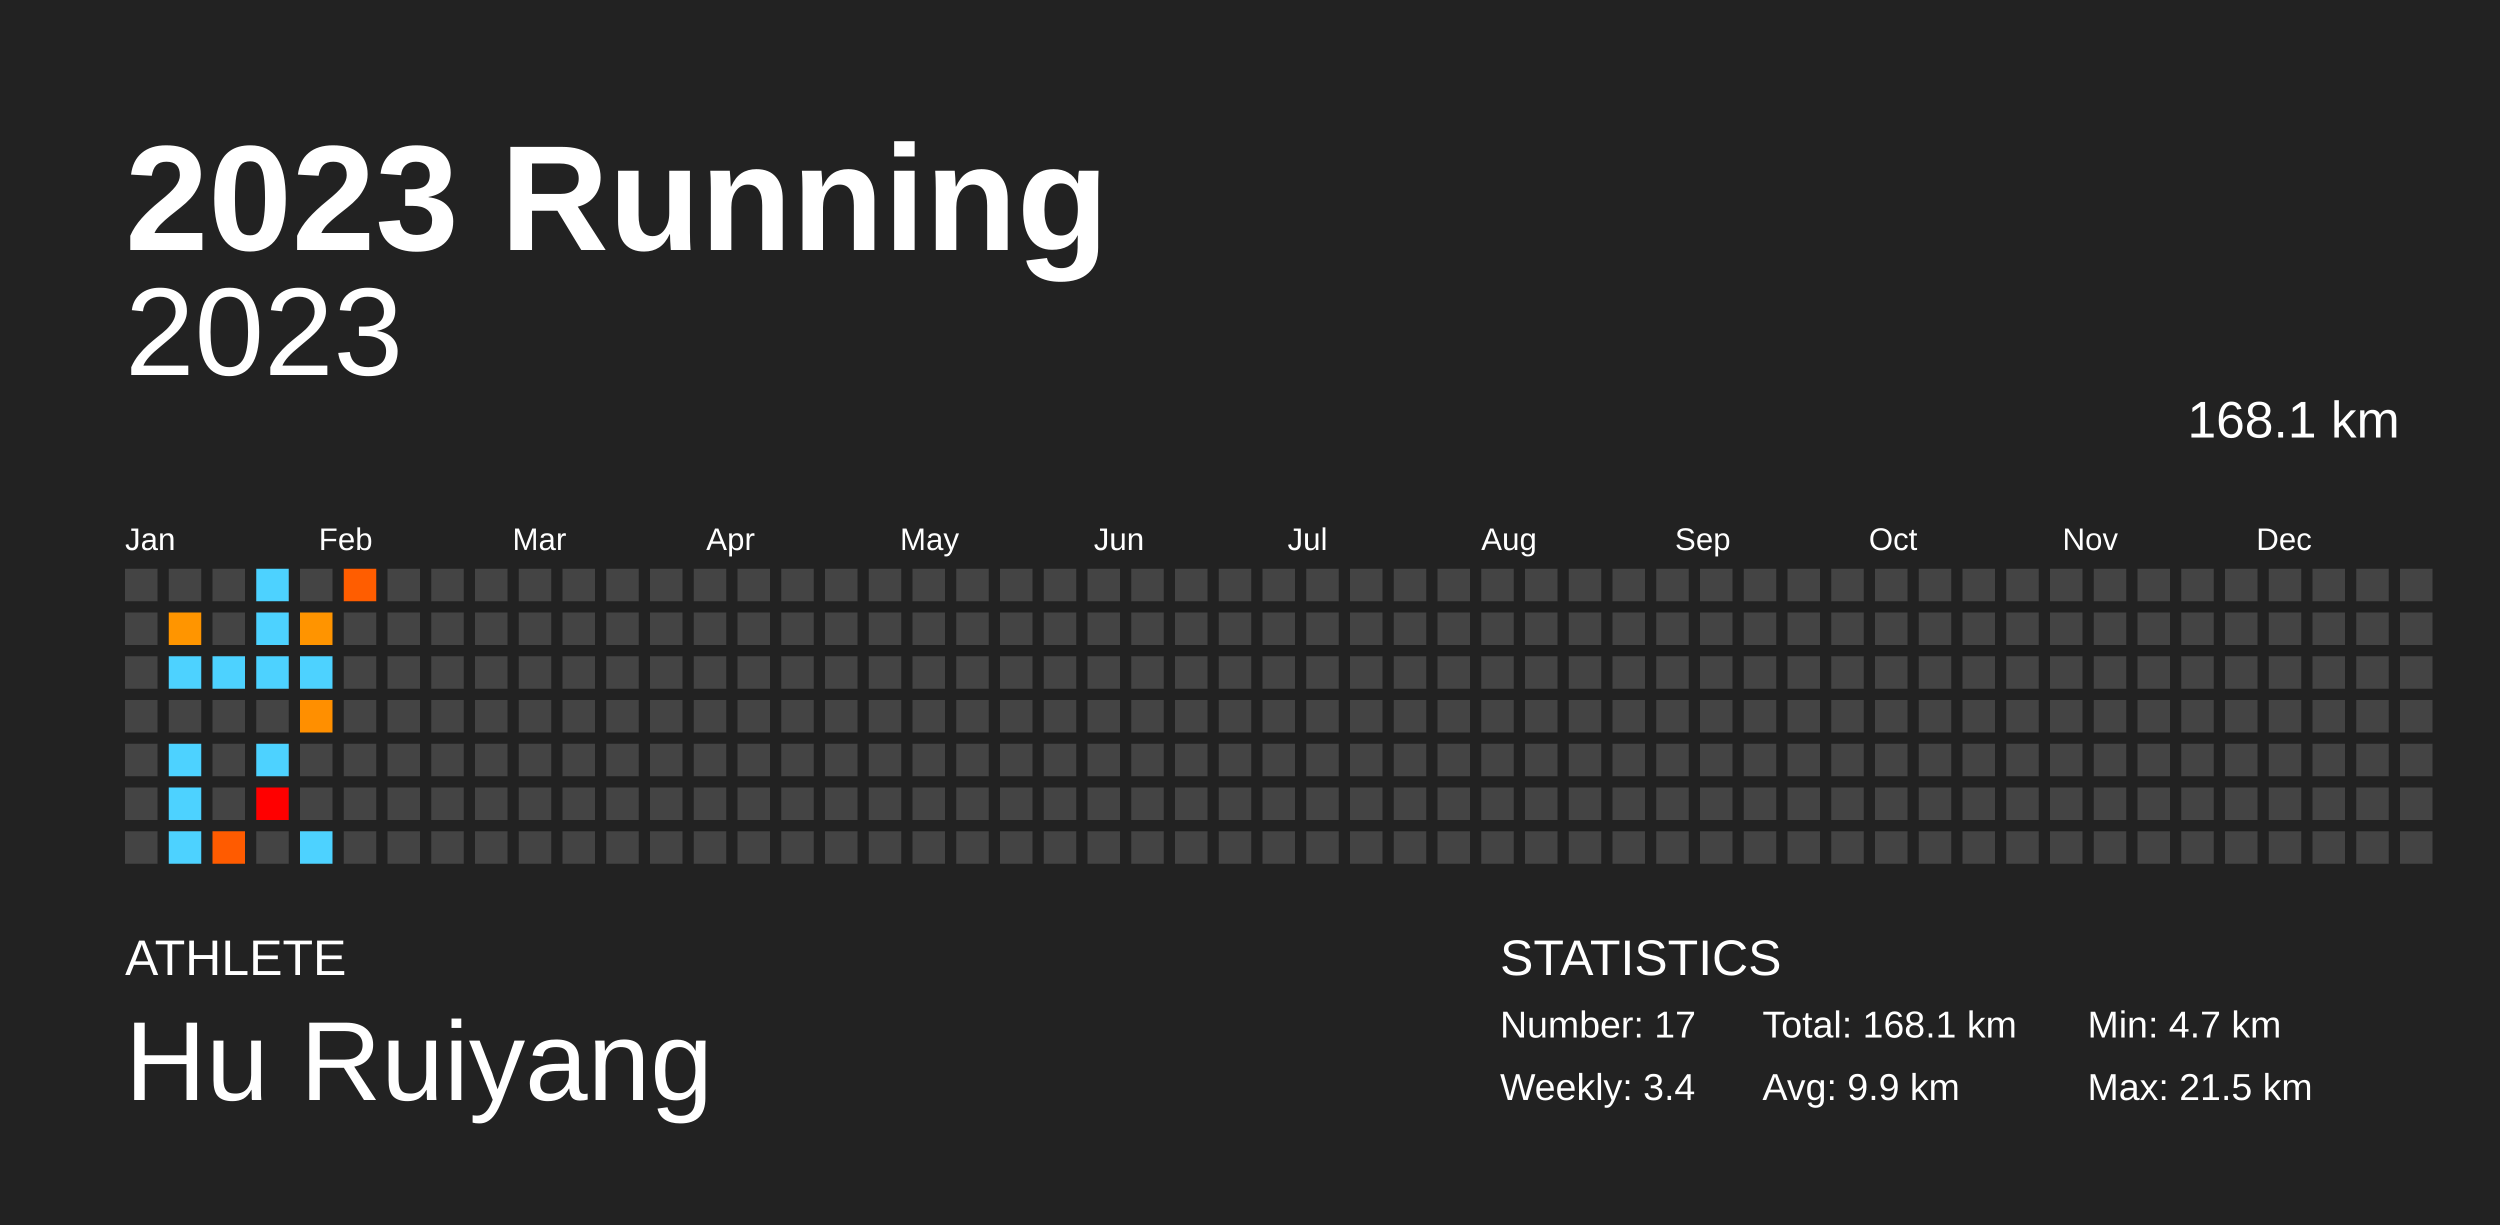
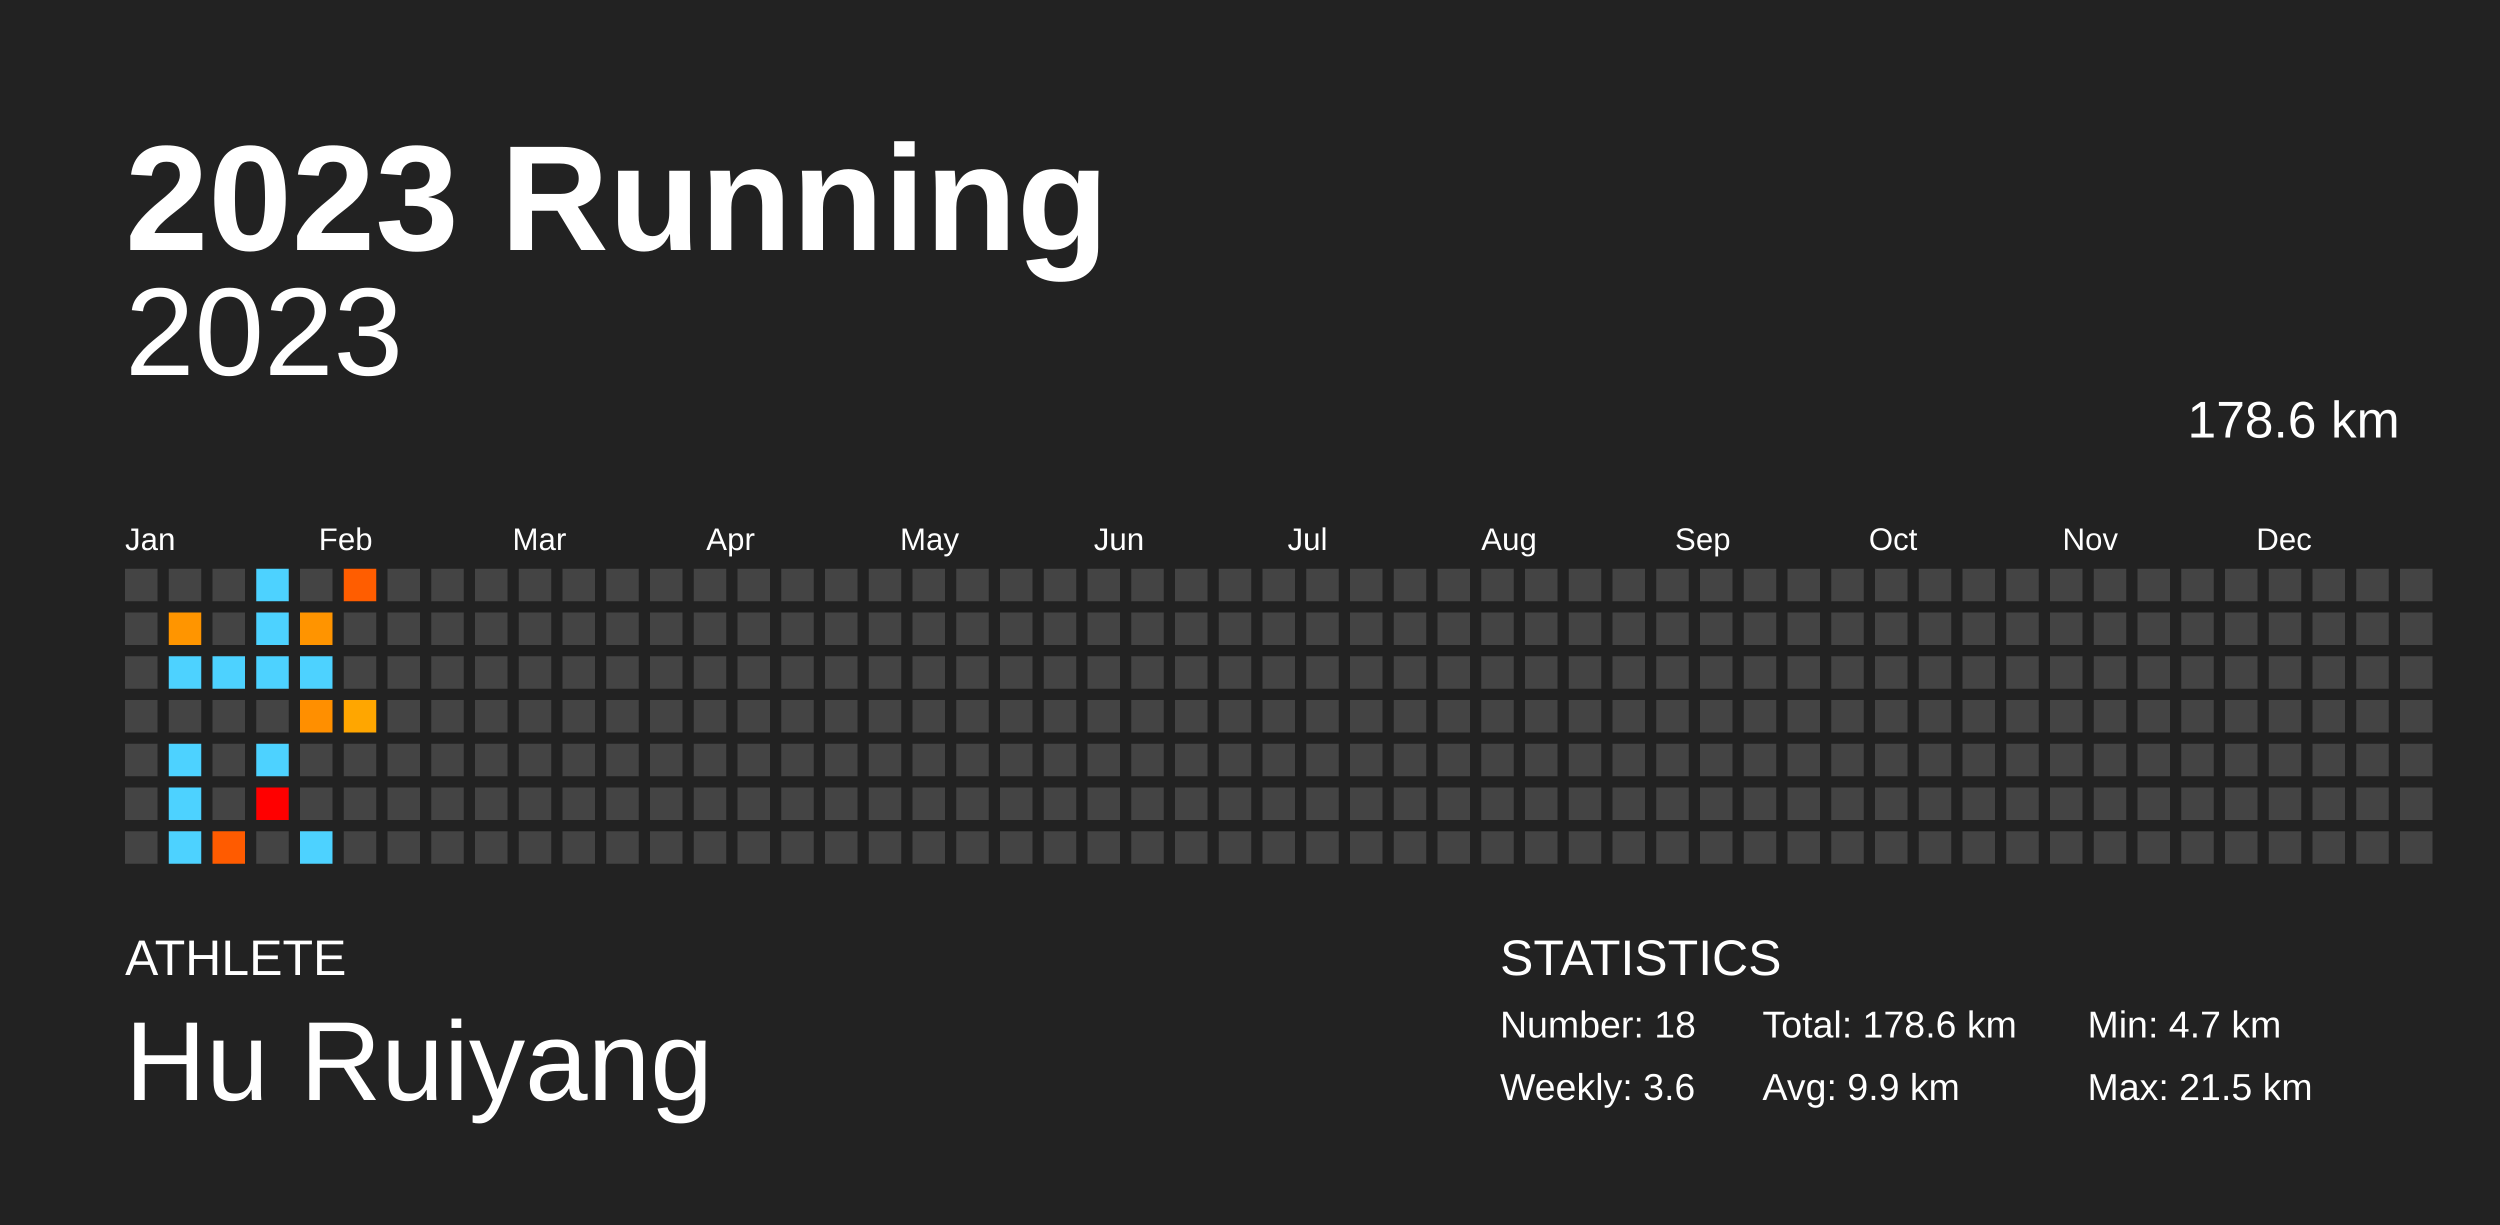
<svg xmlns="http://www.w3.org/2000/svg" baseProfile="full" height="98mm" version="1.1" viewBox="0,0,200,98" width="200mm">
  <defs />
  <rect fill="#222222" height="98" width="200" x="0" y="0" />
  <text fill="#FFFFFF" style="font-size:12px; font-family:Arial; font-weight:bold;" x="10" y="20">2023 Running</text>
  <text fill="#FFFFFF" style="font-size:4px; font-family:Arial" x="10" y="78">ATHLETE</text>
  <text fill="#FFFFFF" style="font-size:9px; font-family:Arial" x="10" y="88">Hu Ruiyang</text>
  <text fill="#FFFFFF" style="font-size:4px; font-family:Arial" x="120" y="78">STATISTICS</text>
-   <text fill="#FFFFFF" style="font-size:3px; font-family:Arial" x="120" y="83">Number: 17</text>
-   <text fill="#FFFFFF" style="font-size:3px; font-family:Arial" x="120" y="88">Weekly: 3.4</text>
-   <text fill="#FFFFFF" style="font-size:3px; font-family:Arial" x="141" y="83">Total: 168.1 km</text>
+   <text fill="#FFFFFF" style="font-size:3px; font-family:Arial" x="120" y="83">Number: 18</text>
+   <text fill="#FFFFFF" style="font-size:3px; font-family:Arial" x="120" y="88">Weekly: 3.6</text>
+   <text fill="#FFFFFF" style="font-size:3px; font-family:Arial" x="141" y="83">Total: 178.6 km</text>
  <text fill="#FFFFFF" style="font-size:3px; font-family:Arial" x="141" y="88">Avg: 9.9 km</text>
  <text fill="#FFFFFF" style="font-size:3px; font-family:Arial" x="167" y="83">Min: 4.7 km</text>
  <text fill="#FFFFFF" style="font-size:3px; font-family:Arial" x="167" y="88">Max: 21.5 km</text>
  <text alignment-baseline="hanging" fill="#FFFFFF" style="font-size:10.0px; font-family:Arial;" x="10" y="30">2023</text>
-   <text alignment-baseline="hanging" fill="#FFFFFF" style="font-size:4.125px; font-family:Arial;" x="175" y="35">168.1 km</text>
+   <text alignment-baseline="hanging" fill="#FFFFFF" style="font-size:4.125px; font-family:Arial;" x="175" y="35">178.6 km</text>
  <text fill="#FFFFFF" style="font-size:2.5px; font-family:Arial" x="10.0" y="44">Jan</text>
  <text fill="#FFFFFF" style="font-size:2.5px; font-family:Arial" x="25.5" y="44">Feb</text>
  <text fill="#FFFFFF" style="font-size:2.5px; font-family:Arial" x="41.0" y="44">Mar</text>
  <text fill="#FFFFFF" style="font-size:2.5px; font-family:Arial" x="56.5" y="44">Apr</text>
  <text fill="#FFFFFF" style="font-size:2.5px; font-family:Arial" x="72.0" y="44">May</text>
  <text fill="#FFFFFF" style="font-size:2.5px; font-family:Arial" x="87.5" y="44">Jun</text>
  <text fill="#FFFFFF" style="font-size:2.5px; font-family:Arial" x="103.0" y="44">Jul</text>
  <text fill="#FFFFFF" style="font-size:2.5px; font-family:Arial" x="118.5" y="44">Aug</text>
  <text fill="#FFFFFF" style="font-size:2.5px; font-family:Arial" x="134.0" y="44">Sep</text>
  <text fill="#FFFFFF" style="font-size:2.5px; font-family:Arial" x="149.5" y="44">Oct</text>
  <text fill="#FFFFFF" style="font-size:2.5px; font-family:Arial" x="165.0" y="44">Nov</text>
  <text fill="#FFFFFF" style="font-size:2.5px; font-family:Arial" x="180.5" y="44">Dec</text>
  <rect fill="#444444" height="2.6" width="2.6" x="10.0" y="45.5" />
  <rect fill="#444444" height="2.6" width="2.6" x="10.0" y="49.0" />
  <rect fill="#444444" height="2.6" width="2.6" x="10.0" y="52.5" />
  <rect fill="#444444" height="2.6" width="2.6" x="10.0" y="56.0" />
  <rect fill="#444444" height="2.6" width="2.6" x="10.0" y="59.5" />
  <rect fill="#444444" height="2.6" width="2.6" x="10.0" y="63.0" />
  <rect fill="#444444" height="2.6" width="2.6" x="10.0" y="66.5" />
  <rect fill="#444444" height="2.6" width="2.6" x="13.5" y="45.5" />
  <rect fill="#ff9500" height="2.6" width="2.6" x="13.5" y="49.0" />
  <rect fill="#4dd2ff" height="2.6" width="2.6" x="13.5" y="52.5" />
  <rect fill="#444444" height="2.6" width="2.6" x="13.5" y="56.0" />
  <rect fill="#4dd2ff" height="2.6" width="2.6" x="13.5" y="59.5" />
  <rect fill="#4dd2ff" height="2.6" width="2.6" x="13.5" y="63.0" />
  <rect fill="#4dd2ff" height="2.6" width="2.6" x="13.5" y="66.5" />
  <rect fill="#444444" height="2.6" width="2.6" x="17.0" y="45.5" />
  <rect fill="#444444" height="2.6" width="2.6" x="17.0" y="49.0" />
  <rect fill="#4dd2ff" height="2.6" width="2.6" x="17.0" y="52.5" />
  <rect fill="#444444" height="2.6" width="2.6" x="17.0" y="56.0" />
  <rect fill="#444444" height="2.6" width="2.6" x="17.0" y="59.5" />
  <rect fill="#444444" height="2.6" width="2.6" x="17.0" y="63.0" />
  <rect fill="#ff5b00" height="2.6" width="2.6" x="17.0" y="66.5" />
  <rect fill="#4dd2ff" height="2.6" width="2.6" x="20.5" y="45.5" />
  <rect fill="#4dd2ff" height="2.6" width="2.6" x="20.5" y="49.0" />
  <rect fill="#4dd2ff" height="2.6" width="2.6" x="20.5" y="52.5" />
  <rect fill="#444444" height="2.6" width="2.6" x="20.5" y="56.0" />
  <rect fill="#4dd2ff" height="2.6" width="2.6" x="20.5" y="59.5" />
  <rect fill="red" height="2.6" width="2.6" x="20.5" y="63.0" />
  <rect fill="#444444" height="2.6" width="2.6" x="20.5" y="66.5" />
  <rect fill="#444444" height="2.6" width="2.6" x="24.0" y="45.5" />
  <rect fill="#ff9400" height="2.6" width="2.6" x="24.0" y="49.0" />
  <rect fill="#4dd2ff" height="2.6" width="2.6" x="24.0" y="52.5" />
  <rect fill="#ff8f00" height="2.6" width="2.6" x="24.0" y="56.0" />
  <rect fill="#444444" height="2.6" width="2.6" x="24.0" y="59.5" />
  <rect fill="#444444" height="2.6" width="2.6" x="24.0" y="63.0" />
  <rect fill="#4dd2ff" height="2.6" width="2.6" x="24.0" y="66.5" />
  <rect fill="#ff5d00" height="2.6" width="2.6" x="27.5" y="45.5" />
  <rect fill="#444444" height="2.6" width="2.6" x="27.5" y="49.0" />
  <rect fill="#444444" height="2.6" width="2.6" x="27.5" y="52.5" />
-   <rect fill="#444444" height="2.6" width="2.6" x="27.5" y="56.0" />
+   <rect fill="#ffa600" height="2.6" width="2.6" x="27.5" y="56.0" />
  <rect fill="#444444" height="2.6" width="2.6" x="27.5" y="59.5" />
  <rect fill="#444444" height="2.6" width="2.6" x="27.5" y="63.0" />
  <rect fill="#444444" height="2.6" width="2.6" x="27.5" y="66.5" />
  <rect fill="#444444" height="2.6" width="2.6" x="31.0" y="45.5" />
  <rect fill="#444444" height="2.6" width="2.6" x="31.0" y="49.0" />
  <rect fill="#444444" height="2.6" width="2.6" x="31.0" y="52.5" />
  <rect fill="#444444" height="2.6" width="2.6" x="31.0" y="56.0" />
  <rect fill="#444444" height="2.6" width="2.6" x="31.0" y="59.5" />
  <rect fill="#444444" height="2.6" width="2.6" x="31.0" y="63.0" />
  <rect fill="#444444" height="2.6" width="2.6" x="31.0" y="66.5" />
  <rect fill="#444444" height="2.6" width="2.6" x="34.5" y="45.5" />
  <rect fill="#444444" height="2.6" width="2.6" x="34.5" y="49.0" />
  <rect fill="#444444" height="2.6" width="2.6" x="34.5" y="52.5" />
  <rect fill="#444444" height="2.6" width="2.6" x="34.5" y="56.0" />
  <rect fill="#444444" height="2.6" width="2.6" x="34.5" y="59.5" />
  <rect fill="#444444" height="2.6" width="2.6" x="34.5" y="63.0" />
  <rect fill="#444444" height="2.6" width="2.6" x="34.5" y="66.5" />
  <rect fill="#444444" height="2.6" width="2.6" x="38.0" y="45.5" />
  <rect fill="#444444" height="2.6" width="2.6" x="38.0" y="49.0" />
  <rect fill="#444444" height="2.6" width="2.6" x="38.0" y="52.5" />
  <rect fill="#444444" height="2.6" width="2.6" x="38.0" y="56.0" />
  <rect fill="#444444" height="2.6" width="2.6" x="38.0" y="59.5" />
  <rect fill="#444444" height="2.6" width="2.6" x="38.0" y="63.0" />
  <rect fill="#444444" height="2.6" width="2.6" x="38.0" y="66.5" />
  <rect fill="#444444" height="2.6" width="2.6" x="41.5" y="45.5" />
  <rect fill="#444444" height="2.6" width="2.6" x="41.5" y="49.0" />
  <rect fill="#444444" height="2.6" width="2.6" x="41.5" y="52.5" />
  <rect fill="#444444" height="2.6" width="2.6" x="41.5" y="56.0" />
  <rect fill="#444444" height="2.6" width="2.6" x="41.5" y="59.5" />
  <rect fill="#444444" height="2.6" width="2.6" x="41.5" y="63.0" />
  <rect fill="#444444" height="2.6" width="2.6" x="41.5" y="66.5" />
  <rect fill="#444444" height="2.6" width="2.6" x="45.0" y="45.5" />
  <rect fill="#444444" height="2.6" width="2.6" x="45.0" y="49.0" />
  <rect fill="#444444" height="2.6" width="2.6" x="45.0" y="52.5" />
  <rect fill="#444444" height="2.6" width="2.6" x="45.0" y="56.0" />
  <rect fill="#444444" height="2.6" width="2.6" x="45.0" y="59.5" />
  <rect fill="#444444" height="2.6" width="2.6" x="45.0" y="63.0" />
  <rect fill="#444444" height="2.6" width="2.6" x="45.0" y="66.5" />
  <rect fill="#444444" height="2.6" width="2.6" x="48.5" y="45.5" />
  <rect fill="#444444" height="2.6" width="2.6" x="48.5" y="49.0" />
  <rect fill="#444444" height="2.6" width="2.6" x="48.5" y="52.5" />
  <rect fill="#444444" height="2.6" width="2.6" x="48.5" y="56.0" />
  <rect fill="#444444" height="2.6" width="2.6" x="48.5" y="59.5" />
  <rect fill="#444444" height="2.6" width="2.6" x="48.5" y="63.0" />
  <rect fill="#444444" height="2.6" width="2.6" x="48.5" y="66.5" />
  <rect fill="#444444" height="2.6" width="2.6" x="52.0" y="45.5" />
  <rect fill="#444444" height="2.6" width="2.6" x="52.0" y="49.0" />
  <rect fill="#444444" height="2.6" width="2.6" x="52.0" y="52.5" />
  <rect fill="#444444" height="2.6" width="2.6" x="52.0" y="56.0" />
  <rect fill="#444444" height="2.6" width="2.6" x="52.0" y="59.5" />
  <rect fill="#444444" height="2.6" width="2.6" x="52.0" y="63.0" />
  <rect fill="#444444" height="2.6" width="2.6" x="52.0" y="66.5" />
  <rect fill="#444444" height="2.6" width="2.6" x="55.5" y="45.5" />
  <rect fill="#444444" height="2.6" width="2.6" x="55.5" y="49.0" />
  <rect fill="#444444" height="2.6" width="2.6" x="55.5" y="52.5" />
  <rect fill="#444444" height="2.6" width="2.6" x="55.5" y="56.0" />
  <rect fill="#444444" height="2.6" width="2.6" x="55.5" y="59.5" />
  <rect fill="#444444" height="2.6" width="2.6" x="55.5" y="63.0" />
  <rect fill="#444444" height="2.6" width="2.6" x="55.5" y="66.5" />
  <rect fill="#444444" height="2.6" width="2.6" x="59.0" y="45.5" />
  <rect fill="#444444" height="2.6" width="2.6" x="59.0" y="49.0" />
  <rect fill="#444444" height="2.6" width="2.6" x="59.0" y="52.5" />
  <rect fill="#444444" height="2.6" width="2.6" x="59.0" y="56.0" />
  <rect fill="#444444" height="2.6" width="2.6" x="59.0" y="59.5" />
  <rect fill="#444444" height="2.6" width="2.6" x="59.0" y="63.0" />
  <rect fill="#444444" height="2.6" width="2.6" x="59.0" y="66.5" />
  <rect fill="#444444" height="2.6" width="2.6" x="62.5" y="45.5" />
  <rect fill="#444444" height="2.6" width="2.6" x="62.5" y="49.0" />
  <rect fill="#444444" height="2.6" width="2.6" x="62.5" y="52.5" />
  <rect fill="#444444" height="2.6" width="2.6" x="62.5" y="56.0" />
  <rect fill="#444444" height="2.6" width="2.6" x="62.5" y="59.5" />
  <rect fill="#444444" height="2.6" width="2.6" x="62.5" y="63.0" />
  <rect fill="#444444" height="2.6" width="2.6" x="62.5" y="66.5" />
  <rect fill="#444444" height="2.6" width="2.6" x="66.0" y="45.5" />
  <rect fill="#444444" height="2.6" width="2.6" x="66.0" y="49.0" />
  <rect fill="#444444" height="2.6" width="2.6" x="66.0" y="52.5" />
  <rect fill="#444444" height="2.6" width="2.6" x="66.0" y="56.0" />
  <rect fill="#444444" height="2.6" width="2.6" x="66.0" y="59.5" />
  <rect fill="#444444" height="2.6" width="2.6" x="66.0" y="63.0" />
  <rect fill="#444444" height="2.6" width="2.6" x="66.0" y="66.5" />
  <rect fill="#444444" height="2.6" width="2.6" x="69.5" y="45.5" />
  <rect fill="#444444" height="2.6" width="2.6" x="69.5" y="49.0" />
  <rect fill="#444444" height="2.6" width="2.6" x="69.5" y="52.5" />
  <rect fill="#444444" height="2.6" width="2.6" x="69.5" y="56.0" />
  <rect fill="#444444" height="2.6" width="2.6" x="69.5" y="59.5" />
  <rect fill="#444444" height="2.6" width="2.6" x="69.5" y="63.0" />
  <rect fill="#444444" height="2.6" width="2.6" x="69.5" y="66.5" />
  <rect fill="#444444" height="2.6" width="2.6" x="73.0" y="45.5" />
  <rect fill="#444444" height="2.6" width="2.6" x="73.0" y="49.0" />
  <rect fill="#444444" height="2.6" width="2.6" x="73.0" y="52.5" />
  <rect fill="#444444" height="2.6" width="2.6" x="73.0" y="56.0" />
  <rect fill="#444444" height="2.6" width="2.6" x="73.0" y="59.5" />
  <rect fill="#444444" height="2.6" width="2.6" x="73.0" y="63.0" />
  <rect fill="#444444" height="2.6" width="2.6" x="73.0" y="66.5" />
  <rect fill="#444444" height="2.6" width="2.6" x="76.5" y="45.5" />
  <rect fill="#444444" height="2.6" width="2.6" x="76.5" y="49.0" />
  <rect fill="#444444" height="2.6" width="2.6" x="76.5" y="52.5" />
  <rect fill="#444444" height="2.6" width="2.6" x="76.5" y="56.0" />
  <rect fill="#444444" height="2.6" width="2.6" x="76.5" y="59.5" />
  <rect fill="#444444" height="2.6" width="2.6" x="76.5" y="63.0" />
  <rect fill="#444444" height="2.6" width="2.6" x="76.5" y="66.5" />
  <rect fill="#444444" height="2.6" width="2.6" x="80.0" y="45.5" />
  <rect fill="#444444" height="2.6" width="2.6" x="80.0" y="49.0" />
  <rect fill="#444444" height="2.6" width="2.6" x="80.0" y="52.5" />
  <rect fill="#444444" height="2.6" width="2.6" x="80.0" y="56.0" />
  <rect fill="#444444" height="2.6" width="2.6" x="80.0" y="59.5" />
  <rect fill="#444444" height="2.6" width="2.6" x="80.0" y="63.0" />
  <rect fill="#444444" height="2.6" width="2.6" x="80.0" y="66.5" />
  <rect fill="#444444" height="2.6" width="2.6" x="83.5" y="45.5" />
  <rect fill="#444444" height="2.6" width="2.6" x="83.5" y="49.0" />
  <rect fill="#444444" height="2.6" width="2.6" x="83.5" y="52.5" />
  <rect fill="#444444" height="2.6" width="2.6" x="83.5" y="56.0" />
  <rect fill="#444444" height="2.6" width="2.6" x="83.5" y="59.5" />
  <rect fill="#444444" height="2.6" width="2.6" x="83.5" y="63.0" />
  <rect fill="#444444" height="2.6" width="2.6" x="83.5" y="66.5" />
  <rect fill="#444444" height="2.6" width="2.6" x="87.0" y="45.5" />
  <rect fill="#444444" height="2.6" width="2.6" x="87.0" y="49.0" />
  <rect fill="#444444" height="2.6" width="2.6" x="87.0" y="52.5" />
  <rect fill="#444444" height="2.6" width="2.6" x="87.0" y="56.0" />
  <rect fill="#444444" height="2.6" width="2.6" x="87.0" y="59.5" />
  <rect fill="#444444" height="2.6" width="2.6" x="87.0" y="63.0" />
  <rect fill="#444444" height="2.6" width="2.6" x="87.0" y="66.5" />
  <rect fill="#444444" height="2.6" width="2.6" x="90.5" y="45.5" />
  <rect fill="#444444" height="2.6" width="2.6" x="90.5" y="49.0" />
  <rect fill="#444444" height="2.6" width="2.6" x="90.5" y="52.5" />
  <rect fill="#444444" height="2.6" width="2.6" x="90.5" y="56.0" />
  <rect fill="#444444" height="2.6" width="2.6" x="90.5" y="59.5" />
  <rect fill="#444444" height="2.6" width="2.6" x="90.5" y="63.0" />
  <rect fill="#444444" height="2.6" width="2.6" x="90.5" y="66.5" />
  <rect fill="#444444" height="2.6" width="2.6" x="94.0" y="45.5" />
  <rect fill="#444444" height="2.6" width="2.6" x="94.0" y="49.0" />
  <rect fill="#444444" height="2.6" width="2.6" x="94.0" y="52.5" />
  <rect fill="#444444" height="2.6" width="2.6" x="94.0" y="56.0" />
  <rect fill="#444444" height="2.6" width="2.6" x="94.0" y="59.5" />
  <rect fill="#444444" height="2.6" width="2.6" x="94.0" y="63.0" />
  <rect fill="#444444" height="2.6" width="2.6" x="94.0" y="66.5" />
  <rect fill="#444444" height="2.6" width="2.6" x="97.5" y="45.5" />
  <rect fill="#444444" height="2.6" width="2.6" x="97.5" y="49.0" />
  <rect fill="#444444" height="2.6" width="2.6" x="97.5" y="52.5" />
  <rect fill="#444444" height="2.6" width="2.6" x="97.5" y="56.0" />
  <rect fill="#444444" height="2.6" width="2.6" x="97.5" y="59.5" />
  <rect fill="#444444" height="2.6" width="2.6" x="97.5" y="63.0" />
  <rect fill="#444444" height="2.6" width="2.6" x="97.5" y="66.5" />
  <rect fill="#444444" height="2.6" width="2.6" x="101.0" y="45.5" />
  <rect fill="#444444" height="2.6" width="2.6" x="101.0" y="49.0" />
  <rect fill="#444444" height="2.6" width="2.6" x="101.0" y="52.5" />
  <rect fill="#444444" height="2.6" width="2.6" x="101.0" y="56.0" />
  <rect fill="#444444" height="2.6" width="2.6" x="101.0" y="59.5" />
  <rect fill="#444444" height="2.6" width="2.6" x="101.0" y="63.0" />
  <rect fill="#444444" height="2.6" width="2.6" x="101.0" y="66.5" />
  <rect fill="#444444" height="2.6" width="2.6" x="104.5" y="45.5" />
  <rect fill="#444444" height="2.6" width="2.6" x="104.5" y="49.0" />
  <rect fill="#444444" height="2.6" width="2.6" x="104.5" y="52.5" />
  <rect fill="#444444" height="2.6" width="2.6" x="104.5" y="56.0" />
  <rect fill="#444444" height="2.6" width="2.6" x="104.5" y="59.5" />
  <rect fill="#444444" height="2.6" width="2.6" x="104.5" y="63.0" />
  <rect fill="#444444" height="2.6" width="2.6" x="104.5" y="66.5" />
  <rect fill="#444444" height="2.6" width="2.6" x="108.0" y="45.5" />
  <rect fill="#444444" height="2.6" width="2.6" x="108.0" y="49.0" />
  <rect fill="#444444" height="2.6" width="2.6" x="108.0" y="52.5" />
  <rect fill="#444444" height="2.6" width="2.6" x="108.0" y="56.0" />
  <rect fill="#444444" height="2.6" width="2.6" x="108.0" y="59.5" />
  <rect fill="#444444" height="2.6" width="2.6" x="108.0" y="63.0" />
  <rect fill="#444444" height="2.6" width="2.6" x="108.0" y="66.5" />
  <rect fill="#444444" height="2.6" width="2.6" x="111.5" y="45.5" />
  <rect fill="#444444" height="2.6" width="2.6" x="111.5" y="49.0" />
  <rect fill="#444444" height="2.6" width="2.6" x="111.5" y="52.5" />
  <rect fill="#444444" height="2.6" width="2.6" x="111.5" y="56.0" />
  <rect fill="#444444" height="2.6" width="2.6" x="111.5" y="59.5" />
  <rect fill="#444444" height="2.6" width="2.6" x="111.5" y="63.0" />
  <rect fill="#444444" height="2.6" width="2.6" x="111.5" y="66.5" />
  <rect fill="#444444" height="2.6" width="2.6" x="115.0" y="45.5" />
  <rect fill="#444444" height="2.6" width="2.6" x="115.0" y="49.0" />
  <rect fill="#444444" height="2.6" width="2.6" x="115.0" y="52.5" />
  <rect fill="#444444" height="2.6" width="2.6" x="115.0" y="56.0" />
  <rect fill="#444444" height="2.6" width="2.6" x="115.0" y="59.5" />
  <rect fill="#444444" height="2.6" width="2.6" x="115.0" y="63.0" />
  <rect fill="#444444" height="2.6" width="2.6" x="115.0" y="66.5" />
  <rect fill="#444444" height="2.6" width="2.6" x="118.5" y="45.5" />
  <rect fill="#444444" height="2.6" width="2.6" x="118.5" y="49.0" />
  <rect fill="#444444" height="2.6" width="2.6" x="118.5" y="52.5" />
  <rect fill="#444444" height="2.6" width="2.6" x="118.5" y="56.0" />
  <rect fill="#444444" height="2.6" width="2.6" x="118.5" y="59.5" />
  <rect fill="#444444" height="2.6" width="2.6" x="118.5" y="63.0" />
  <rect fill="#444444" height="2.6" width="2.6" x="118.5" y="66.5" />
  <rect fill="#444444" height="2.6" width="2.6" x="122.0" y="45.5" />
  <rect fill="#444444" height="2.6" width="2.6" x="122.0" y="49.0" />
  <rect fill="#444444" height="2.6" width="2.6" x="122.0" y="52.5" />
  <rect fill="#444444" height="2.6" width="2.6" x="122.0" y="56.0" />
  <rect fill="#444444" height="2.6" width="2.6" x="122.0" y="59.5" />
  <rect fill="#444444" height="2.6" width="2.6" x="122.0" y="63.0" />
  <rect fill="#444444" height="2.6" width="2.6" x="122.0" y="66.5" />
  <rect fill="#444444" height="2.6" width="2.6" x="125.5" y="45.5" />
  <rect fill="#444444" height="2.6" width="2.6" x="125.5" y="49.0" />
  <rect fill="#444444" height="2.6" width="2.6" x="125.5" y="52.5" />
  <rect fill="#444444" height="2.6" width="2.6" x="125.5" y="56.0" />
  <rect fill="#444444" height="2.6" width="2.6" x="125.5" y="59.5" />
  <rect fill="#444444" height="2.6" width="2.6" x="125.5" y="63.0" />
  <rect fill="#444444" height="2.6" width="2.6" x="125.5" y="66.5" />
  <rect fill="#444444" height="2.6" width="2.6" x="129.0" y="45.5" />
  <rect fill="#444444" height="2.6" width="2.6" x="129.0" y="49.0" />
  <rect fill="#444444" height="2.6" width="2.6" x="129.0" y="52.5" />
  <rect fill="#444444" height="2.6" width="2.6" x="129.0" y="56.0" />
  <rect fill="#444444" height="2.6" width="2.6" x="129.0" y="59.5" />
  <rect fill="#444444" height="2.6" width="2.6" x="129.0" y="63.0" />
  <rect fill="#444444" height="2.6" width="2.6" x="129.0" y="66.5" />
  <rect fill="#444444" height="2.6" width="2.6" x="132.5" y="45.5" />
  <rect fill="#444444" height="2.6" width="2.6" x="132.5" y="49.0" />
  <rect fill="#444444" height="2.6" width="2.6" x="132.5" y="52.5" />
  <rect fill="#444444" height="2.6" width="2.6" x="132.5" y="56.0" />
  <rect fill="#444444" height="2.6" width="2.6" x="132.5" y="59.5" />
  <rect fill="#444444" height="2.6" width="2.6" x="132.5" y="63.0" />
  <rect fill="#444444" height="2.6" width="2.6" x="132.5" y="66.5" />
  <rect fill="#444444" height="2.6" width="2.6" x="136.0" y="45.5" />
  <rect fill="#444444" height="2.6" width="2.6" x="136.0" y="49.0" />
  <rect fill="#444444" height="2.6" width="2.6" x="136.0" y="52.5" />
  <rect fill="#444444" height="2.6" width="2.6" x="136.0" y="56.0" />
  <rect fill="#444444" height="2.6" width="2.6" x="136.0" y="59.5" />
  <rect fill="#444444" height="2.6" width="2.6" x="136.0" y="63.0" />
  <rect fill="#444444" height="2.6" width="2.6" x="136.0" y="66.5" />
  <rect fill="#444444" height="2.6" width="2.6" x="139.5" y="45.5" />
  <rect fill="#444444" height="2.6" width="2.6" x="139.5" y="49.0" />
  <rect fill="#444444" height="2.6" width="2.6" x="139.5" y="52.5" />
  <rect fill="#444444" height="2.6" width="2.6" x="139.5" y="56.0" />
  <rect fill="#444444" height="2.6" width="2.6" x="139.5" y="59.5" />
  <rect fill="#444444" height="2.6" width="2.6" x="139.5" y="63.0" />
  <rect fill="#444444" height="2.6" width="2.6" x="139.5" y="66.5" />
  <rect fill="#444444" height="2.6" width="2.6" x="143.0" y="45.5" />
  <rect fill="#444444" height="2.6" width="2.6" x="143.0" y="49.0" />
  <rect fill="#444444" height="2.6" width="2.6" x="143.0" y="52.5" />
  <rect fill="#444444" height="2.6" width="2.6" x="143.0" y="56.0" />
  <rect fill="#444444" height="2.6" width="2.6" x="143.0" y="59.5" />
  <rect fill="#444444" height="2.6" width="2.6" x="143.0" y="63.0" />
  <rect fill="#444444" height="2.6" width="2.6" x="143.0" y="66.5" />
  <rect fill="#444444" height="2.6" width="2.6" x="146.5" y="45.5" />
  <rect fill="#444444" height="2.6" width="2.6" x="146.5" y="49.0" />
  <rect fill="#444444" height="2.6" width="2.6" x="146.5" y="52.5" />
  <rect fill="#444444" height="2.6" width="2.6" x="146.5" y="56.0" />
  <rect fill="#444444" height="2.6" width="2.6" x="146.5" y="59.5" />
  <rect fill="#444444" height="2.6" width="2.6" x="146.5" y="63.0" />
  <rect fill="#444444" height="2.6" width="2.6" x="146.5" y="66.5" />
  <rect fill="#444444" height="2.6" width="2.6" x="150.0" y="45.5" />
  <rect fill="#444444" height="2.6" width="2.6" x="150.0" y="49.0" />
  <rect fill="#444444" height="2.6" width="2.6" x="150.0" y="52.5" />
  <rect fill="#444444" height="2.6" width="2.6" x="150.0" y="56.0" />
  <rect fill="#444444" height="2.6" width="2.6" x="150.0" y="59.5" />
  <rect fill="#444444" height="2.6" width="2.6" x="150.0" y="63.0" />
  <rect fill="#444444" height="2.6" width="2.6" x="150.0" y="66.5" />
  <rect fill="#444444" height="2.6" width="2.6" x="153.5" y="45.5" />
  <rect fill="#444444" height="2.6" width="2.6" x="153.5" y="49.0" />
  <rect fill="#444444" height="2.6" width="2.6" x="153.5" y="52.5" />
  <rect fill="#444444" height="2.6" width="2.6" x="153.5" y="56.0" />
  <rect fill="#444444" height="2.6" width="2.6" x="153.5" y="59.5" />
  <rect fill="#444444" height="2.6" width="2.6" x="153.5" y="63.0" />
  <rect fill="#444444" height="2.6" width="2.6" x="153.5" y="66.5" />
  <rect fill="#444444" height="2.6" width="2.6" x="157.0" y="45.5" />
  <rect fill="#444444" height="2.6" width="2.6" x="157.0" y="49.0" />
  <rect fill="#444444" height="2.6" width="2.6" x="157.0" y="52.5" />
  <rect fill="#444444" height="2.6" width="2.6" x="157.0" y="56.0" />
  <rect fill="#444444" height="2.6" width="2.6" x="157.0" y="59.5" />
  <rect fill="#444444" height="2.6" width="2.6" x="157.0" y="63.0" />
  <rect fill="#444444" height="2.6" width="2.6" x="157.0" y="66.5" />
  <rect fill="#444444" height="2.6" width="2.6" x="160.5" y="45.5" />
  <rect fill="#444444" height="2.6" width="2.6" x="160.5" y="49.0" />
  <rect fill="#444444" height="2.6" width="2.6" x="160.5" y="52.5" />
  <rect fill="#444444" height="2.6" width="2.6" x="160.5" y="56.0" />
  <rect fill="#444444" height="2.6" width="2.6" x="160.5" y="59.5" />
  <rect fill="#444444" height="2.6" width="2.6" x="160.5" y="63.0" />
  <rect fill="#444444" height="2.6" width="2.6" x="160.5" y="66.5" />
  <rect fill="#444444" height="2.6" width="2.6" x="164.0" y="45.5" />
  <rect fill="#444444" height="2.6" width="2.6" x="164.0" y="49.0" />
  <rect fill="#444444" height="2.6" width="2.6" x="164.0" y="52.5" />
  <rect fill="#444444" height="2.6" width="2.6" x="164.0" y="56.0" />
  <rect fill="#444444" height="2.6" width="2.6" x="164.0" y="59.5" />
  <rect fill="#444444" height="2.6" width="2.6" x="164.0" y="63.0" />
  <rect fill="#444444" height="2.6" width="2.6" x="164.0" y="66.5" />
  <rect fill="#444444" height="2.6" width="2.6" x="167.5" y="45.5" />
  <rect fill="#444444" height="2.6" width="2.6" x="167.5" y="49.0" />
  <rect fill="#444444" height="2.6" width="2.6" x="167.5" y="52.5" />
  <rect fill="#444444" height="2.6" width="2.6" x="167.5" y="56.0" />
  <rect fill="#444444" height="2.6" width="2.6" x="167.5" y="59.5" />
  <rect fill="#444444" height="2.6" width="2.6" x="167.5" y="63.0" />
  <rect fill="#444444" height="2.6" width="2.6" x="167.5" y="66.5" />
  <rect fill="#444444" height="2.6" width="2.6" x="171.0" y="45.5" />
  <rect fill="#444444" height="2.6" width="2.6" x="171.0" y="49.0" />
  <rect fill="#444444" height="2.6" width="2.6" x="171.0" y="52.5" />
  <rect fill="#444444" height="2.6" width="2.6" x="171.0" y="56.0" />
  <rect fill="#444444" height="2.6" width="2.6" x="171.0" y="59.5" />
  <rect fill="#444444" height="2.6" width="2.6" x="171.0" y="63.0" />
  <rect fill="#444444" height="2.6" width="2.6" x="171.0" y="66.5" />
  <rect fill="#444444" height="2.6" width="2.6" x="174.5" y="45.5" />
  <rect fill="#444444" height="2.6" width="2.6" x="174.5" y="49.0" />
  <rect fill="#444444" height="2.6" width="2.6" x="174.5" y="52.5" />
  <rect fill="#444444" height="2.6" width="2.6" x="174.5" y="56.0" />
  <rect fill="#444444" height="2.6" width="2.6" x="174.5" y="59.5" />
  <rect fill="#444444" height="2.6" width="2.6" x="174.5" y="63.0" />
  <rect fill="#444444" height="2.6" width="2.6" x="174.5" y="66.5" />
  <rect fill="#444444" height="2.6" width="2.6" x="178.0" y="45.5" />
  <rect fill="#444444" height="2.6" width="2.6" x="178.0" y="49.0" />
  <rect fill="#444444" height="2.6" width="2.6" x="178.0" y="52.5" />
  <rect fill="#444444" height="2.6" width="2.6" x="178.0" y="56.0" />
  <rect fill="#444444" height="2.6" width="2.6" x="178.0" y="59.5" />
  <rect fill="#444444" height="2.6" width="2.6" x="178.0" y="63.0" />
  <rect fill="#444444" height="2.6" width="2.6" x="178.0" y="66.5" />
  <rect fill="#444444" height="2.6" width="2.6" x="181.5" y="45.5" />
  <rect fill="#444444" height="2.6" width="2.6" x="181.5" y="49.0" />
  <rect fill="#444444" height="2.6" width="2.6" x="181.5" y="52.5" />
  <rect fill="#444444" height="2.6" width="2.6" x="181.5" y="56.0" />
  <rect fill="#444444" height="2.6" width="2.6" x="181.5" y="59.5" />
  <rect fill="#444444" height="2.6" width="2.6" x="181.5" y="63.0" />
  <rect fill="#444444" height="2.6" width="2.6" x="181.5" y="66.5" />
  <rect fill="#444444" height="2.6" width="2.6" x="185.0" y="45.5" />
  <rect fill="#444444" height="2.6" width="2.6" x="185.0" y="49.0" />
  <rect fill="#444444" height="2.6" width="2.6" x="185.0" y="52.5" />
  <rect fill="#444444" height="2.6" width="2.6" x="185.0" y="56.0" />
  <rect fill="#444444" height="2.6" width="2.6" x="185.0" y="59.5" />
  <rect fill="#444444" height="2.6" width="2.6" x="185.0" y="63.0" />
  <rect fill="#444444" height="2.6" width="2.6" x="185.0" y="66.5" />
  <rect fill="#444444" height="2.6" width="2.6" x="188.5" y="45.5" />
  <rect fill="#444444" height="2.6" width="2.6" x="188.5" y="49.0" />
  <rect fill="#444444" height="2.6" width="2.6" x="188.5" y="52.5" />
  <rect fill="#444444" height="2.6" width="2.6" x="188.5" y="56.0" />
  <rect fill="#444444" height="2.6" width="2.6" x="188.5" y="59.5" />
  <rect fill="#444444" height="2.6" width="2.6" x="188.5" y="63.0" />
  <rect fill="#444444" height="2.6" width="2.6" x="188.5" y="66.5" />
  <rect fill="#444444" height="2.6" width="2.6" x="192.0" y="45.5" />
  <rect fill="#444444" height="2.6" width="2.6" x="192.0" y="49.0" />
  <rect fill="#444444" height="2.6" width="2.6" x="192.0" y="52.5" />
  <rect fill="#444444" height="2.6" width="2.6" x="192.0" y="56.0" />
  <rect fill="#444444" height="2.6" width="2.6" x="192.0" y="59.5" />
  <rect fill="#444444" height="2.6" width="2.6" x="192.0" y="63.0" />
  <rect fill="#444444" height="2.6" width="2.6" x="192.0" y="66.5" />
</svg>
